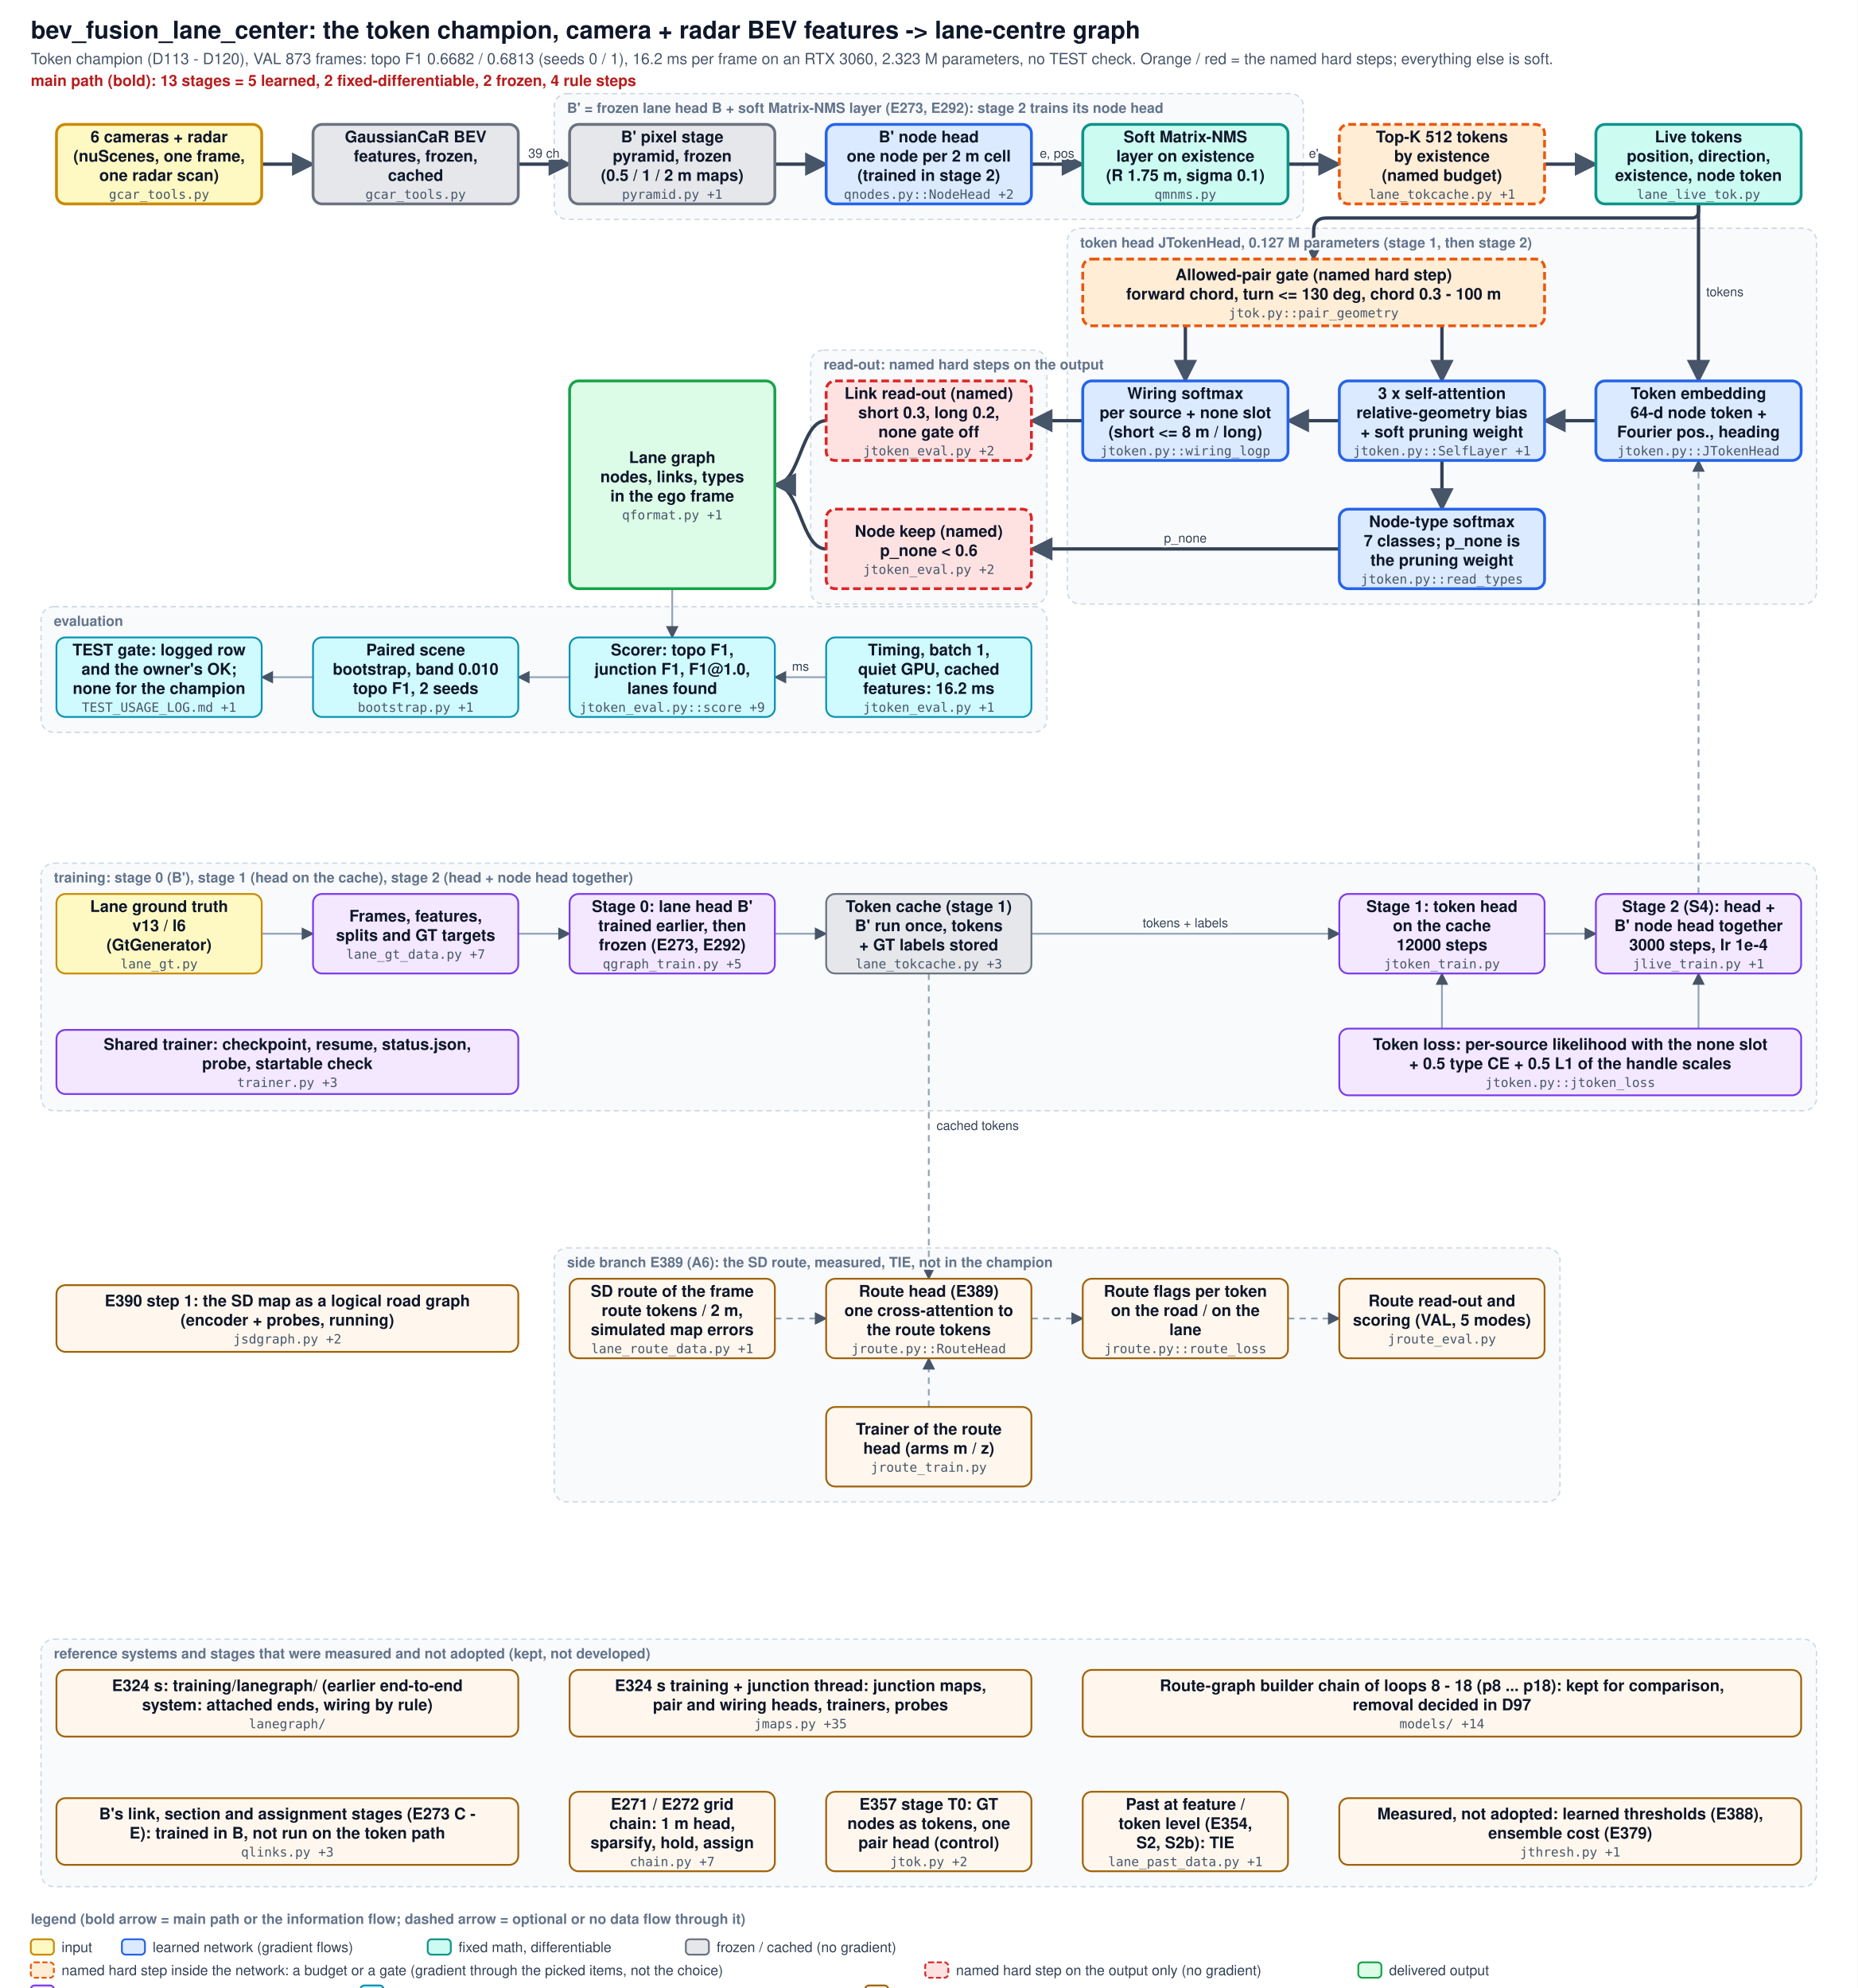
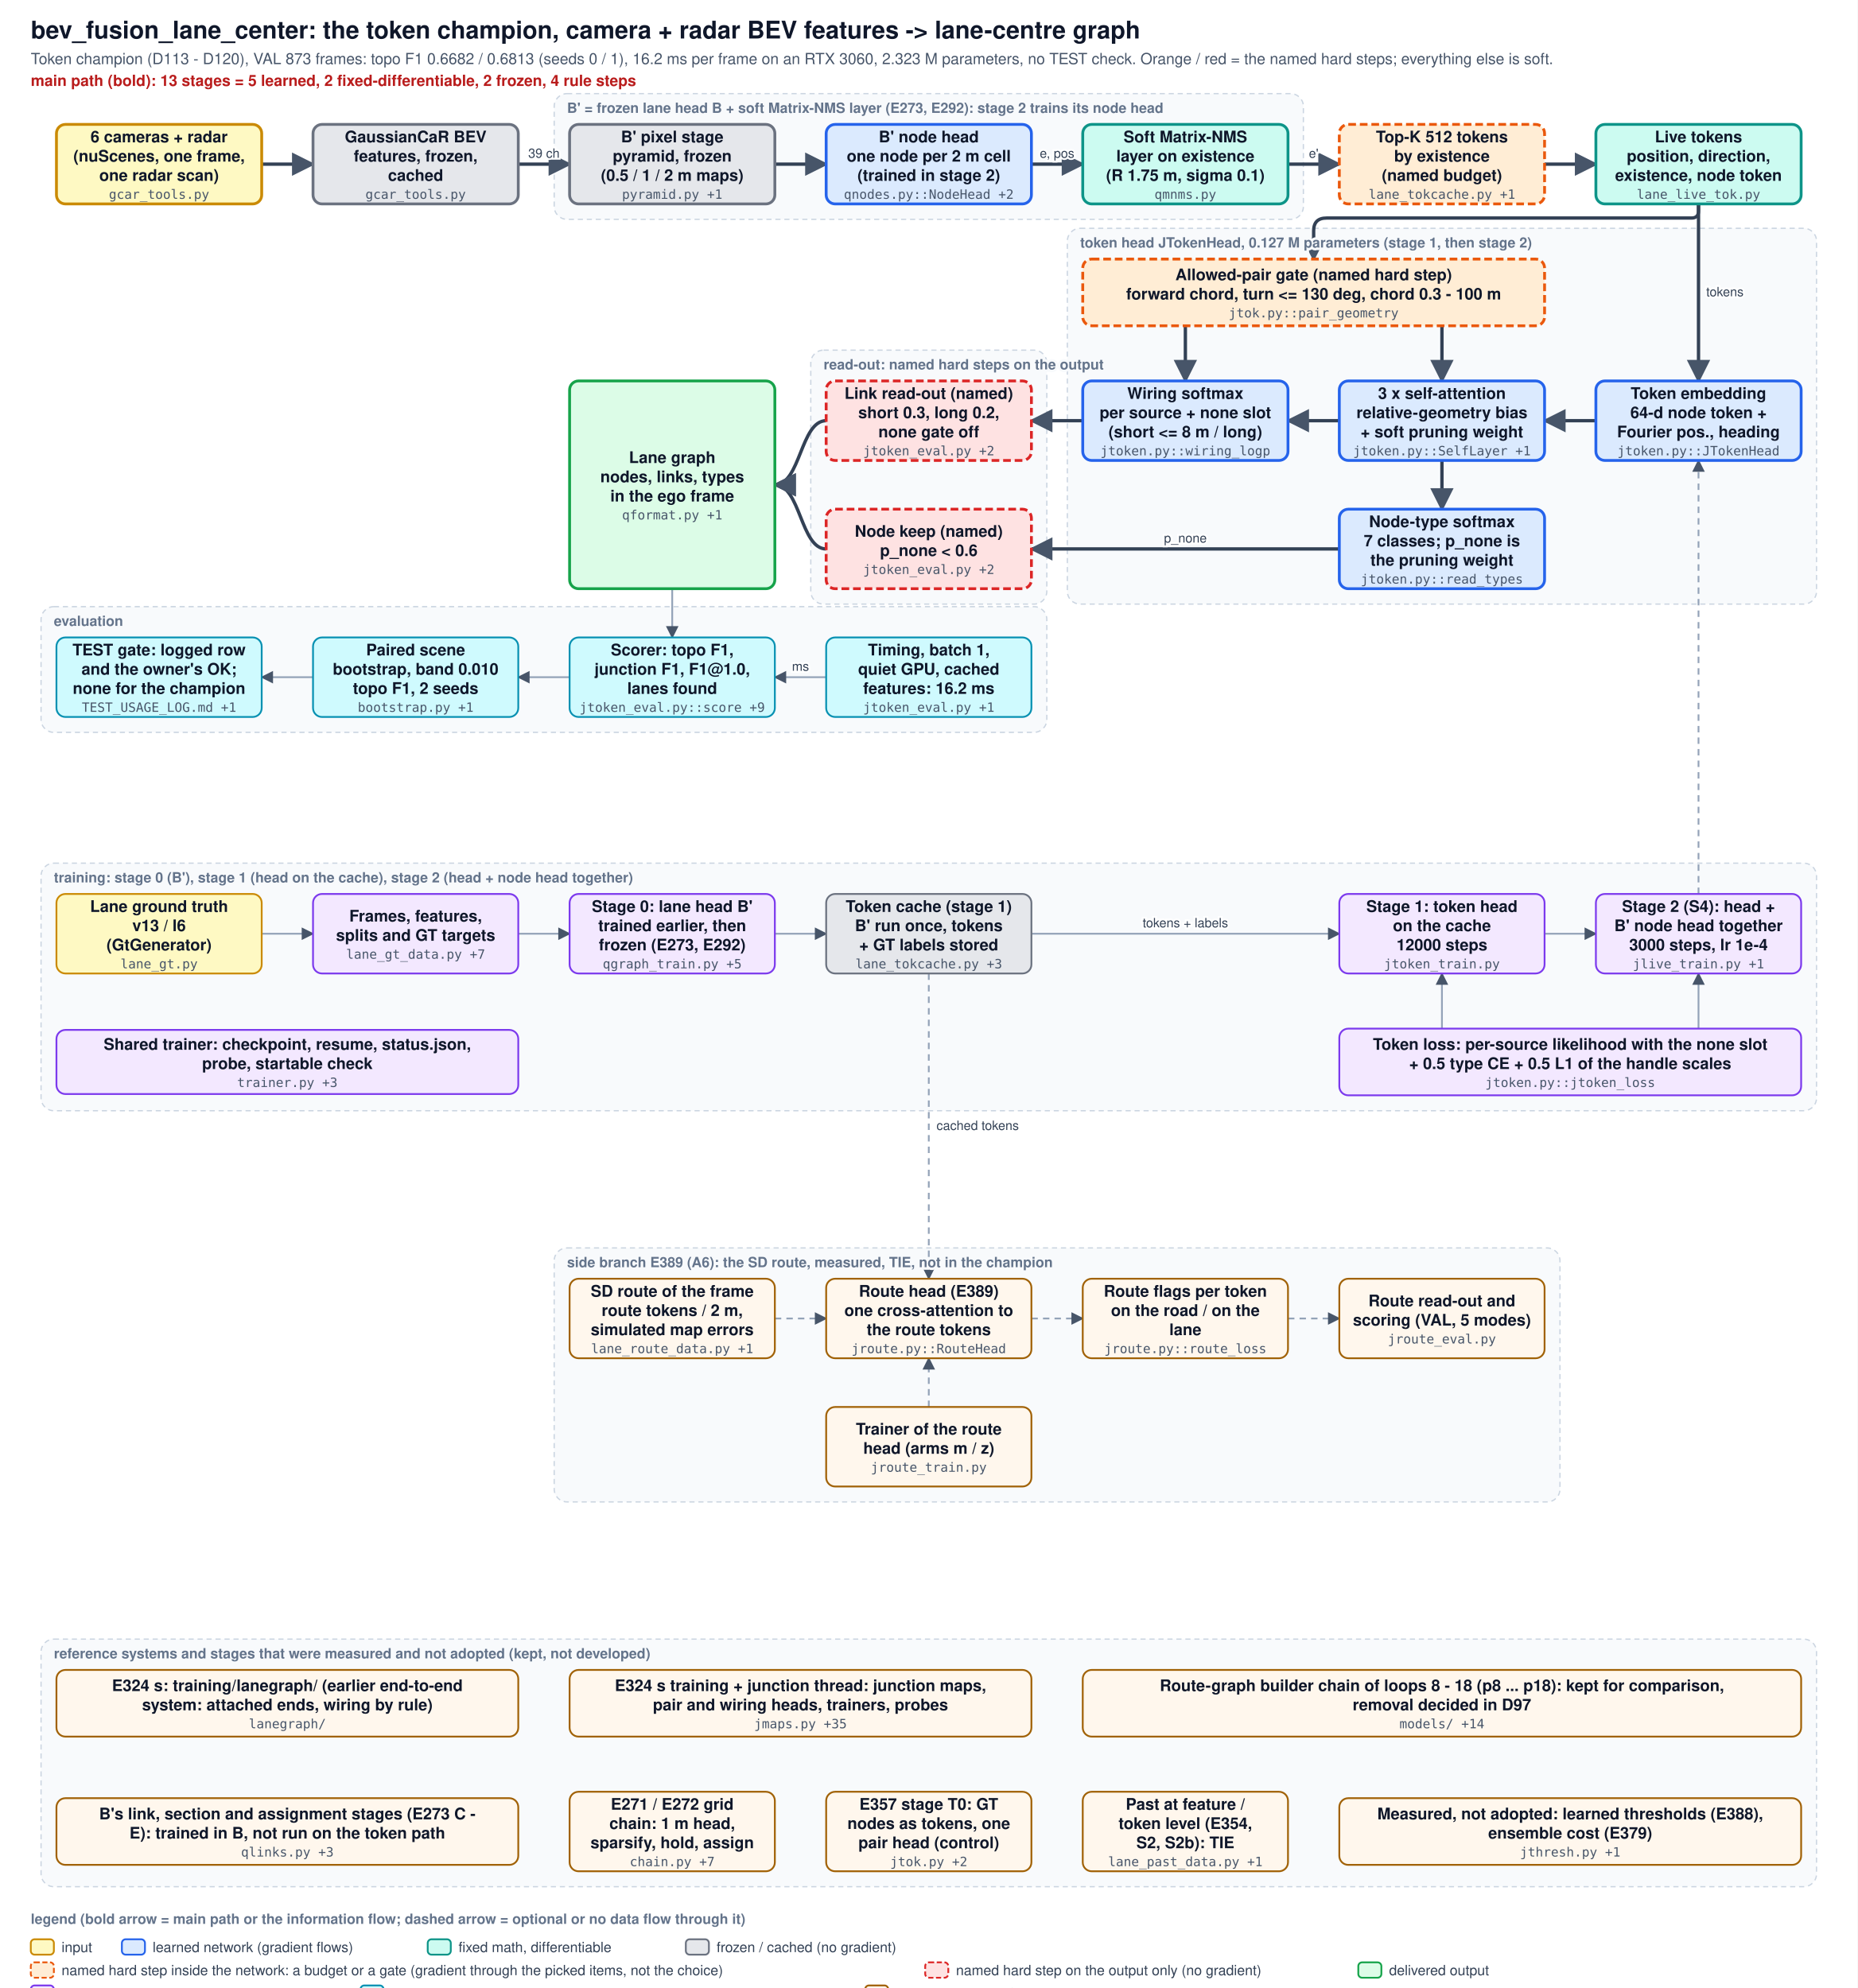
<svg xmlns="http://www.w3.org/2000/svg" viewBox="0 0 1448 1550" width="1448" height="1550" font-family="Segoe UI, Helvetica, Arial, sans-serif">
  <defs>
    <marker id="ah" viewBox="0 0 10 10" refX="9" refY="5" markerWidth="7" markerHeight="7" orient="auto-start-reverse">
      <path d="M0,0 L10,5 L0,10 z" fill="#475569" />
    </marker>
  </defs>
  <rect width="1448" height="1550" fill="#ffffff" />
  <text x="24" y="30" font-size="19" font-weight="700" fill="#0f172a">bev_fusion_lane_center: the token champion, camera + radar BEV features -&gt; lane-centre graph</text>
  <text x="24" y="50" font-size="12" fill="#475569">Token champion (D113 - D120), VAL 873 frames: topo F1 0.6682 / 0.6813 (seeds 0 / 1), 16.2 ms per frame on an RTX 3060, 2.323 M parameters, no TEST check. Orange / red = the named hard steps; everything else is soft.</text>
  <text x="24" y="67" font-size="12" font-weight="600" fill="#b91c1c">main path (bold): 13 stages = 5 learned, 2 fixed-differentiable, 2 frozen, 4 rule steps</text>
  <rect x="432.0" y="73.0" width="584.0" height="98.0" rx="10" fill="#f8fafc" stroke="#cbd5e1" stroke-dasharray="4 3" />
  <rect x="832.0" y="178.0" width="584.0" height="293.0" rx="10" fill="#f8fafc" stroke="#cbd5e1" stroke-dasharray="4 3" />
  <rect x="632.0" y="273.0" width="184.0" height="198.0" rx="10" fill="#f8fafc" stroke="#cbd5e1" stroke-dasharray="4 3" />
  <rect x="32.0" y="473.0" width="784.0" height="98.0" rx="10" fill="#f8fafc" stroke="#cbd5e1" stroke-dasharray="4 3" />
  <rect x="32.0" y="673.0" width="1384.0" height="193.0" rx="10" fill="#f8fafc" stroke="#cbd5e1" stroke-dasharray="4 3" />
  <rect x="432.0" y="973.0" width="784.0" height="198.0" rx="10" fill="#f8fafc" stroke="#cbd5e1" stroke-dasharray="4 3" />
  <rect x="32.0" y="1278.0" width="1384.0" height="193.0" rx="10" fill="#f8fafc" stroke="#cbd5e1" stroke-dasharray="4 3" />
  <path d="M204.0,128.0 C224.0,128.0 224.0,128.0 244.0,128.0" fill="none" stroke="#334155" stroke-width="2.6" marker-end="url(#ah)" />
  <path d="M404.0,128.0 C424.0,128.0 424.0,128.0 444.0,128.0" fill="none" stroke="#334155" stroke-width="2.6" marker-end="url(#ah)" />
  <path d="M604.0,128.0 C624.0,128.0 624.0,128.0 644.0,128.0" fill="none" stroke="#334155" stroke-width="2.6" marker-end="url(#ah)" />
  <path d="M804.0,128.0 C824.0,128.0 824.0,128.0 844.0,128.0" fill="none" stroke="#334155" stroke-width="2.6" marker-end="url(#ah)" />
  <path d="M1004.0,128.0 C1024.0,128.0 1024.0,128.0 1044.0,128.0" fill="none" stroke="#334155" stroke-width="2.6" marker-end="url(#ah)" />
  <path d="M1204.0,128.0 C1224.0,128.0 1224.0,128.0 1244.0,128.0" fill="none" stroke="#334155" stroke-width="2.6" marker-end="url(#ah)" />
  <path d="M1324.0,159.0 C1324.0,228.0 1324.0,228.0 1324.0,297.0" fill="none" stroke="#334155" stroke-width="2.6" marker-end="url(#ah)" />
  <path d="M1324.0,159.0 L1324.0,164.5 Q1324.0,170.0 1318.5,170.0 L1034.0,170.0 Q1024.0,170.0 1024.0,180.0 L1024.0,202.0" fill="none" stroke="#334155" stroke-width="2.6" marker-end="url(#ah)" />
  <path d="M1244.0,328.0 C1224.0,328.0 1224.0,328.0 1204.0,328.0" fill="none" stroke="#334155" stroke-width="2.6" marker-end="url(#ah)" />
  <path d="M1124.0,254.0 C1124.0,275.5 1124.0,275.5 1124.0,297.0" fill="none" stroke="#334155" stroke-width="2.6" marker-end="url(#ah)" />
  <path d="M924.0,254.0 C924.0,275.5 924.0,275.5 924.0,297.0" fill="none" stroke="#334155" stroke-width="2.6" marker-end="url(#ah)" />
  <path d="M1044.0,328.0 C1024.0,328.0 1024.0,328.0 1004.0,328.0" fill="none" stroke="#334155" stroke-width="2.6" marker-end="url(#ah)" />
  <path d="M1124.0,359.0 C1124.0,378.0 1124.0,378.0 1124.0,397.0" fill="none" stroke="#334155" stroke-width="2.6" marker-end="url(#ah)" />
  <path d="M844.0,328.0 C824.0,328.0 824.0,328.0 804.0,328.0" fill="none" stroke="#334155" stroke-width="2.6" marker-end="url(#ah)" />
  <path d="M1044.0,428.0 C924.0,428.0 924.0,428.0 804.0,428.0" fill="none" stroke="#334155" stroke-width="2.6" marker-end="url(#ah)" />
  <path d="M644.0,328.0 C624.0,328.0 624.0,378.0 604.0,378.0" fill="none" stroke="#334155" stroke-width="2.6" marker-end="url(#ah)" />
  <path d="M644.0,428.0 C624.0,428.0 624.0,378.0 604.0,378.0" fill="none" stroke="#334155" stroke-width="2.6" marker-end="url(#ah)" />
  <path d="M524.0,459.0 C524.0,478.0 524.0,478.0 524.0,497.0" fill="none" stroke="#94a3b8" stroke-width="1.4" marker-end="url(#ah)" />
  <path d="M444.0,528.0 C424.0,528.0 424.0,528.0 404.0,528.0" fill="none" stroke="#94a3b8" stroke-width="1.4" marker-end="url(#ah)" />
  <path d="M244.0,528.0 C224.0,528.0 224.0,528.0 204.0,528.0" fill="none" stroke="#94a3b8" stroke-width="1.4" marker-end="url(#ah)" />
  <path d="M644.0,528.0 C624.0,528.0 624.0,528.0 604.0,528.0" fill="none" stroke="#94a3b8" stroke-width="1.4" marker-end="url(#ah)" />
  <path d="M204.0,728.0 C224.0,728.0 224.0,728.0 244.0,728.0" fill="none" stroke="#94a3b8" stroke-width="1.4" marker-end="url(#ah)" />
  <path d="M404.0,728.0 C424.0,728.0 424.0,728.0 444.0,728.0" fill="none" stroke="#94a3b8" stroke-width="1.4" marker-end="url(#ah)" />
  <path d="M604.0,728.0 C624.0,728.0 624.0,728.0 644.0,728.0" fill="none" stroke="#94a3b8" stroke-width="1.4" marker-end="url(#ah)" />
  <path d="M804.0,728.0 C924.0,728.0 924.0,728.0 1044.0,728.0" fill="none" stroke="#94a3b8" stroke-width="1.4" marker-end="url(#ah)" />
  <path d="M1204.0,728.0 C1224.0,728.0 1224.0,728.0 1244.0,728.0" fill="none" stroke="#94a3b8" stroke-width="1.4" marker-end="url(#ah)" />
  <path d="M1124.0,802.0 C1124.0,780.5 1124.0,780.5 1124.0,759.0" fill="none" stroke="#94a3b8" stroke-width="1.4" marker-end="url(#ah)" />
  <path d="M1324.0,802.0 C1324.0,780.5 1324.0,780.5 1324.0,759.0" fill="none" stroke="#94a3b8" stroke-width="1.4" marker-end="url(#ah)" />
  <path d="M1324.0,697.0 C1324.0,528.0 1324.0,528.0 1324.0,359.0" fill="none" stroke="#94a3b8" stroke-width="1.4" stroke-dasharray="5 4" marker-end="url(#ah)" />
  <path d="M724.0,759.0 C724.0,878.0 724.0,878.0 724.0,997.0" fill="none" stroke="#94a3b8" stroke-width="1.4" stroke-dasharray="5 4" marker-end="url(#ah)" />
  <path d="M604.0,1028.0 C624.0,1028.0 624.0,1028.0 644.0,1028.0" fill="none" stroke="#94a3b8" stroke-width="1.4" stroke-dasharray="5 4" marker-end="url(#ah)" />
  <path d="M804.0,1028.0 C824.0,1028.0 824.0,1028.0 844.0,1028.0" fill="none" stroke="#94a3b8" stroke-width="1.4" stroke-dasharray="5 4" marker-end="url(#ah)" />
  <path d="M1004.0,1028.0 C1024.0,1028.0 1024.0,1028.0 1044.0,1028.0" fill="none" stroke="#94a3b8" stroke-width="1.4" stroke-dasharray="5 4" marker-end="url(#ah)" />
  <path d="M724.0,1097.0 C724.0,1078.0 724.0,1078.0 724.0,1059.0" fill="none" stroke="#94a3b8" stroke-width="1.4" stroke-dasharray="5 4" marker-end="url(#ah)" />
  <g>
    <rect x="44" y="97.0" width="160" height="62" rx="7" fill="#fef9c3" stroke="#ca8a04" stroke-width="2.2" />
    <text x="124.0" y="111.0" font-size="12.5" font-weight="600" text-anchor="middle" fill="#0f172a">6 cameras + radar</text>
    <text x="124.0" y="126.0" font-size="12.5" font-weight="600" text-anchor="middle" fill="#0f172a">(nuScenes, one frame,</text>
    <text x="124.0" y="141.0" font-size="12.5" font-weight="600" text-anchor="middle" fill="#0f172a">one radar scan)</text>
    <text x="124.0" y="155.0" font-size="10" text-anchor="middle" fill="#475569" font-family="Consolas, Menlo, monospace">gcar_tools.py</text>
  </g>
  <g>
    <rect x="244" y="97.0" width="160" height="62" rx="7" fill="#e5e7eb" stroke="#6b7280" stroke-width="2.2" />
    <text x="324.0" y="111.0" font-size="12.5" font-weight="600" text-anchor="middle" fill="#0f172a">GaussianCaR BEV</text>
    <text x="324.0" y="126.0" font-size="12.5" font-weight="600" text-anchor="middle" fill="#0f172a">features, frozen,</text>
    <text x="324.0" y="141.0" font-size="12.5" font-weight="600" text-anchor="middle" fill="#0f172a">cached</text>
    <text x="324.0" y="155.0" font-size="10" text-anchor="middle" fill="#475569" font-family="Consolas, Menlo, monospace">gcar_tools.py</text>
  </g>
  <g>
    <rect x="444" y="97.0" width="160" height="62" rx="7" fill="#e5e7eb" stroke="#6b7280" stroke-width="2.2" />
    <text x="524.0" y="111.0" font-size="12.5" font-weight="600" text-anchor="middle" fill="#0f172a">B' pixel stage</text>
    <text x="524.0" y="126.0" font-size="12.5" font-weight="600" text-anchor="middle" fill="#0f172a">pyramid, frozen</text>
    <text x="524.0" y="141.0" font-size="12.5" font-weight="600" text-anchor="middle" fill="#0f172a">(0.5 / 1 / 2 m maps)</text>
    <text x="524.0" y="155.0" font-size="10" text-anchor="middle" fill="#475569" font-family="Consolas, Menlo, monospace">pyramid.py +1</text>
  </g>
  <g>
    <rect x="644" y="97.0" width="160" height="62" rx="7" fill="#dbeafe" stroke="#2563eb" stroke-width="2.2" />
    <text x="724.0" y="111.0" font-size="12.5" font-weight="600" text-anchor="middle" fill="#0f172a">B' node head</text>
    <text x="724.0" y="126.0" font-size="12.5" font-weight="600" text-anchor="middle" fill="#0f172a">one node per 2 m cell</text>
    <text x="724.0" y="141.0" font-size="12.5" font-weight="600" text-anchor="middle" fill="#0f172a">(trained in stage 2)</text>
    <text x="724.0" y="155.0" font-size="10" text-anchor="middle" fill="#475569" font-family="Consolas, Menlo, monospace">qnodes.py::NodeHead +2</text>
  </g>
  <g>
    <rect x="844" y="97.0" width="160" height="62" rx="7" fill="#ccfbf1" stroke="#0d9488" stroke-width="2.2" />
    <text x="924.0" y="111.0" font-size="12.5" font-weight="600" text-anchor="middle" fill="#0f172a">Soft Matrix-NMS</text>
    <text x="924.0" y="126.0" font-size="12.5" font-weight="600" text-anchor="middle" fill="#0f172a">layer on existence</text>
    <text x="924.0" y="141.0" font-size="12.5" font-weight="600" text-anchor="middle" fill="#0f172a">(R 1.75 m, sigma 0.1)</text>
    <text x="924.0" y="155.0" font-size="10" text-anchor="middle" fill="#475569" font-family="Consolas, Menlo, monospace">qmnms.py</text>
  </g>
  <g>
    <rect x="1044" y="97.0" width="160" height="62" rx="7" fill="#ffedd5" stroke="#ea580c" stroke-width="2.2" stroke-dasharray="6 3" />
    <text x="1124.0" y="111.0" font-size="12.5" font-weight="600" text-anchor="middle" fill="#0f172a">Top-K 512 tokens</text>
    <text x="1124.0" y="126.0" font-size="12.5" font-weight="600" text-anchor="middle" fill="#0f172a">by existence</text>
    <text x="1124.0" y="141.0" font-size="12.5" font-weight="600" text-anchor="middle" fill="#0f172a">(named budget)</text>
    <text x="1124.0" y="155.0" font-size="10" text-anchor="middle" fill="#475569" font-family="Consolas, Menlo, monospace">lane_tokcache.py +1</text>
  </g>
  <g>
    <rect x="1244" y="97.0" width="160" height="62" rx="7" fill="#ccfbf1" stroke="#0d9488" stroke-width="2.2" />
    <text x="1324.0" y="111.0" font-size="12.5" font-weight="600" text-anchor="middle" fill="#0f172a">Live tokens</text>
    <text x="1324.0" y="126.0" font-size="12.5" font-weight="600" text-anchor="middle" fill="#0f172a">position, direction,</text>
    <text x="1324.0" y="141.0" font-size="12.5" font-weight="600" text-anchor="middle" fill="#0f172a">existence, node token</text>
    <text x="1324.0" y="155.0" font-size="10" text-anchor="middle" fill="#475569" font-family="Consolas, Menlo, monospace">lane_live_tok.py</text>
  </g>
  <g>
    <rect x="844" y="202.0" width="360" height="52" rx="7" fill="#ffedd5" stroke="#ea580c" stroke-width="2.2" stroke-dasharray="6 3" />
    <text x="1024.0" y="218.5" font-size="12.5" font-weight="600" text-anchor="middle" fill="#0f172a">Allowed-pair gate (named hard step)</text>
    <text x="1024.0" y="233.5" font-size="12.5" font-weight="600" text-anchor="middle" fill="#0f172a">forward chord, turn &lt;= 130 deg, chord 0.3 - 100 m</text>
    <text x="1024.0" y="247.5" font-size="10" text-anchor="middle" fill="#475569" font-family="Consolas, Menlo, monospace">jtok.py::pair_geometry</text>
  </g>
  <g>
    <rect x="1244" y="297.0" width="160" height="62" rx="7" fill="#dbeafe" stroke="#2563eb" stroke-width="2.2" />
    <text x="1324.0" y="311.0" font-size="12.5" font-weight="600" text-anchor="middle" fill="#0f172a">Token embedding</text>
    <text x="1324.0" y="326.0" font-size="12.5" font-weight="600" text-anchor="middle" fill="#0f172a">64-d node token +</text>
    <text x="1324.0" y="341.0" font-size="12.5" font-weight="600" text-anchor="middle" fill="#0f172a">Fourier pos., heading</text>
    <text x="1324.0" y="355.0" font-size="10" text-anchor="middle" fill="#475569" font-family="Consolas, Menlo, monospace">jtoken.py::JTokenHead</text>
  </g>
  <g>
    <rect x="1044" y="297.0" width="160" height="62" rx="7" fill="#dbeafe" stroke="#2563eb" stroke-width="2.2" />
    <text x="1124.0" y="311.0" font-size="12.5" font-weight="600" text-anchor="middle" fill="#0f172a">3 x self-attention</text>
    <text x="1124.0" y="326.0" font-size="12.5" font-weight="600" text-anchor="middle" fill="#0f172a">relative-geometry bias</text>
    <text x="1124.0" y="341.0" font-size="12.5" font-weight="600" text-anchor="middle" fill="#0f172a">+ soft pruning weight</text>
    <text x="1124.0" y="355.0" font-size="10" text-anchor="middle" fill="#475569" font-family="Consolas, Menlo, monospace">jtoken.py::SelfLayer +1</text>
  </g>
  <g>
    <rect x="844" y="297.0" width="160" height="62" rx="7" fill="#dbeafe" stroke="#2563eb" stroke-width="2.2" />
    <text x="924.0" y="311.0" font-size="12.5" font-weight="600" text-anchor="middle" fill="#0f172a">Wiring softmax</text>
    <text x="924.0" y="326.0" font-size="12.5" font-weight="600" text-anchor="middle" fill="#0f172a">per source + none slot</text>
    <text x="924.0" y="341.0" font-size="12.5" font-weight="600" text-anchor="middle" fill="#0f172a">(short &lt;= 8 m / long)</text>
    <text x="924.0" y="355.0" font-size="10" text-anchor="middle" fill="#475569" font-family="Consolas, Menlo, monospace">jtoken.py::wiring_logp</text>
  </g>
  <g>
    <rect x="1044" y="397.0" width="160" height="62" rx="7" fill="#dbeafe" stroke="#2563eb" stroke-width="2.2" />
    <text x="1124.0" y="411.0" font-size="12.5" font-weight="600" text-anchor="middle" fill="#0f172a">Node-type softmax</text>
    <text x="1124.0" y="426.0" font-size="12.5" font-weight="600" text-anchor="middle" fill="#0f172a">7 classes; p_none is</text>
    <text x="1124.0" y="441.0" font-size="12.5" font-weight="600" text-anchor="middle" fill="#0f172a">the pruning weight</text>
    <text x="1124.0" y="455.0" font-size="10" text-anchor="middle" fill="#475569" font-family="Consolas, Menlo, monospace">jtoken.py::read_types</text>
  </g>
  <g>
    <rect x="644" y="297.0" width="160" height="62" rx="7" fill="#fee2e2" stroke="#dc2626" stroke-width="2.2" stroke-dasharray="6 3" />
    <text x="724.0" y="311.0" font-size="12.5" font-weight="600" text-anchor="middle" fill="#0f172a">Link read-out (named)</text>
    <text x="724.0" y="326.0" font-size="12.5" font-weight="600" text-anchor="middle" fill="#0f172a">short 0.3, long 0.2,</text>
    <text x="724.0" y="341.0" font-size="12.5" font-weight="600" text-anchor="middle" fill="#0f172a">none gate off</text>
    <text x="724.0" y="355.0" font-size="10" text-anchor="middle" fill="#475569" font-family="Consolas, Menlo, monospace">jtoken_eval.py +2</text>
  </g>
  <g>
    <rect x="644" y="397.0" width="160" height="62" rx="7" fill="#fee2e2" stroke="#dc2626" stroke-width="2.2" stroke-dasharray="6 3" />
    <text x="724.0" y="418.5" font-size="12.5" font-weight="600" text-anchor="middle" fill="#0f172a">Node keep (named)</text>
    <text x="724.0" y="433.5" font-size="12.5" font-weight="600" text-anchor="middle" fill="#0f172a">p_none &lt; 0.6</text>
    <text x="724.0" y="447.5" font-size="10" text-anchor="middle" fill="#475569" font-family="Consolas, Menlo, monospace">jtoken_eval.py +2</text>
  </g>
  <g>
    <rect x="444" y="297.0" width="160" height="162" rx="7" fill="#dcfce7" stroke="#16a34a" stroke-width="2.2" />
    <text x="524.0" y="361.0" font-size="12.5" font-weight="600" text-anchor="middle" fill="#0f172a">Lane graph</text>
    <text x="524.0" y="376.0" font-size="12.5" font-weight="600" text-anchor="middle" fill="#0f172a">nodes, links, types</text>
    <text x="524.0" y="391.0" font-size="12.5" font-weight="600" text-anchor="middle" fill="#0f172a">in the ego frame</text>
    <text x="524.0" y="405.0" font-size="10" text-anchor="middle" fill="#475569" font-family="Consolas, Menlo, monospace">qformat.py +1</text>
  </g>
  <g>
    <rect x="44" y="497.0" width="160" height="62" rx="7" fill="#cffafe" stroke="#0891b2" stroke-width="1.4" />
    <text x="124.0" y="511.0" font-size="12.5" font-weight="600" text-anchor="middle" fill="#0f172a">TEST gate: logged row</text>
    <text x="124.0" y="526.0" font-size="12.5" font-weight="600" text-anchor="middle" fill="#0f172a">and the owner's OK;</text>
    <text x="124.0" y="541.0" font-size="12.5" font-weight="600" text-anchor="middle" fill="#0f172a">none for the champion</text>
    <text x="124.0" y="555.0" font-size="10" text-anchor="middle" fill="#475569" font-family="Consolas, Menlo, monospace">TEST_USAGE_LOG.md +1</text>
  </g>
  <g>
    <rect x="244" y="497.0" width="160" height="62" rx="7" fill="#cffafe" stroke="#0891b2" stroke-width="1.4" />
    <text x="324.0" y="511.0" font-size="12.5" font-weight="600" text-anchor="middle" fill="#0f172a">Paired scene</text>
    <text x="324.0" y="526.0" font-size="12.5" font-weight="600" text-anchor="middle" fill="#0f172a">bootstrap, band 0.010</text>
    <text x="324.0" y="541.0" font-size="12.5" font-weight="600" text-anchor="middle" fill="#0f172a">topo F1, 2 seeds</text>
    <text x="324.0" y="555.0" font-size="10" text-anchor="middle" fill="#475569" font-family="Consolas, Menlo, monospace">bootstrap.py +1</text>
  </g>
  <g>
    <rect x="444" y="497.0" width="160" height="62" rx="7" fill="#cffafe" stroke="#0891b2" stroke-width="1.4" />
    <text x="524.0" y="511.0" font-size="12.5" font-weight="600" text-anchor="middle" fill="#0f172a">Scorer: topo F1,</text>
    <text x="524.0" y="526.0" font-size="12.5" font-weight="600" text-anchor="middle" fill="#0f172a">junction F1, F1@1.0,</text>
    <text x="524.0" y="541.0" font-size="12.5" font-weight="600" text-anchor="middle" fill="#0f172a">lanes found</text>
    <text x="524.0" y="555.0" font-size="10" text-anchor="middle" fill="#475569" font-family="Consolas, Menlo, monospace">jtoken_eval.py::score +9</text>
  </g>
  <g>
    <rect x="644" y="497.0" width="160" height="62" rx="7" fill="#cffafe" stroke="#0891b2" stroke-width="1.4" />
    <text x="724.0" y="511.0" font-size="12.5" font-weight="600" text-anchor="middle" fill="#0f172a">Timing, batch 1,</text>
    <text x="724.0" y="526.0" font-size="12.5" font-weight="600" text-anchor="middle" fill="#0f172a">quiet GPU, cached</text>
    <text x="724.0" y="541.0" font-size="12.5" font-weight="600" text-anchor="middle" fill="#0f172a">features: 16.2 ms</text>
    <text x="724.0" y="555.0" font-size="10" text-anchor="middle" fill="#475569" font-family="Consolas, Menlo, monospace">jtoken_eval.py +1</text>
  </g>
  <g>
    <rect x="44" y="697.0" width="160" height="62" rx="7" fill="#fef9c3" stroke="#ca8a04" stroke-width="1.4" />
    <text x="124.0" y="711.0" font-size="12.5" font-weight="600" text-anchor="middle" fill="#0f172a">Lane ground truth</text>
    <text x="124.0" y="726.0" font-size="12.5" font-weight="600" text-anchor="middle" fill="#0f172a">v13 / l6</text>
    <text x="124.0" y="741.0" font-size="12.5" font-weight="600" text-anchor="middle" fill="#0f172a">(GtGenerator)</text>
    <text x="124.0" y="755.0" font-size="10" text-anchor="middle" fill="#475569" font-family="Consolas, Menlo, monospace">lane_gt.py</text>
  </g>
  <g>
    <rect x="244" y="697.0" width="160" height="62" rx="7" fill="#f3e8ff" stroke="#7c3aed" stroke-width="1.4" />
    <text x="324.0" y="718.5" font-size="12.5" font-weight="600" text-anchor="middle" fill="#0f172a">Frames, features,</text>
    <text x="324.0" y="733.5" font-size="12.5" font-weight="600" text-anchor="middle" fill="#0f172a">splits and GT targets</text>
    <text x="324.0" y="747.5" font-size="10" text-anchor="middle" fill="#475569" font-family="Consolas, Menlo, monospace">lane_gt_data.py +7</text>
  </g>
  <g>
    <rect x="444" y="697.0" width="160" height="62" rx="7" fill="#f3e8ff" stroke="#7c3aed" stroke-width="1.4" />
    <text x="524.0" y="711.0" font-size="12.5" font-weight="600" text-anchor="middle" fill="#0f172a">Stage 0: lane head B'</text>
    <text x="524.0" y="726.0" font-size="12.5" font-weight="600" text-anchor="middle" fill="#0f172a">trained earlier, then</text>
    <text x="524.0" y="741.0" font-size="12.5" font-weight="600" text-anchor="middle" fill="#0f172a">frozen (E273, E292)</text>
    <text x="524.0" y="755.0" font-size="10" text-anchor="middle" fill="#475569" font-family="Consolas, Menlo, monospace">qgraph_train.py +5</text>
  </g>
  <g>
    <rect x="644" y="697.0" width="160" height="62" rx="7" fill="#e5e7eb" stroke="#6b7280" stroke-width="1.4" />
    <text x="724.0" y="711.0" font-size="12.5" font-weight="600" text-anchor="middle" fill="#0f172a">Token cache (stage 1)</text>
    <text x="724.0" y="726.0" font-size="12.5" font-weight="600" text-anchor="middle" fill="#0f172a">B' run once, tokens</text>
    <text x="724.0" y="741.0" font-size="12.5" font-weight="600" text-anchor="middle" fill="#0f172a">+ GT labels stored</text>
    <text x="724.0" y="755.0" font-size="10" text-anchor="middle" fill="#475569" font-family="Consolas, Menlo, monospace">lane_tokcache.py +3</text>
  </g>
  <g>
    <rect x="1044" y="697.0" width="160" height="62" rx="7" fill="#f3e8ff" stroke="#7c3aed" stroke-width="1.4" />
    <text x="1124.0" y="711.0" font-size="12.5" font-weight="600" text-anchor="middle" fill="#0f172a">Stage 1: token head</text>
    <text x="1124.0" y="726.0" font-size="12.5" font-weight="600" text-anchor="middle" fill="#0f172a">on the cache</text>
    <text x="1124.0" y="741.0" font-size="12.5" font-weight="600" text-anchor="middle" fill="#0f172a">12000 steps</text>
    <text x="1124.0" y="755.0" font-size="10" text-anchor="middle" fill="#475569" font-family="Consolas, Menlo, monospace">jtoken_train.py</text>
  </g>
  <g>
    <rect x="1244" y="697.0" width="160" height="62" rx="7" fill="#f3e8ff" stroke="#7c3aed" stroke-width="1.4" />
    <text x="1324.0" y="711.0" font-size="12.5" font-weight="600" text-anchor="middle" fill="#0f172a">Stage 2 (S4): head +</text>
    <text x="1324.0" y="726.0" font-size="12.5" font-weight="600" text-anchor="middle" fill="#0f172a">B' node head together</text>
    <text x="1324.0" y="741.0" font-size="12.5" font-weight="600" text-anchor="middle" fill="#0f172a">3000 steps, lr 1e-4</text>
    <text x="1324.0" y="755.0" font-size="10" text-anchor="middle" fill="#475569" font-family="Consolas, Menlo, monospace">jlive_train.py +1</text>
  </g>
  <g>
    <rect x="44" y="803.0" width="360" height="50" rx="7" fill="#f3e8ff" stroke="#7c3aed" stroke-width="1.4" />
    <text x="224.0" y="818.5" font-size="12.5" font-weight="600" text-anchor="middle" fill="#0f172a">Shared trainer: checkpoint, resume, status.json,</text>
    <text x="224.0" y="833.5" font-size="12.5" font-weight="600" text-anchor="middle" fill="#0f172a">probe, startable check</text>
    <text x="224.0" y="847.5" font-size="10" text-anchor="middle" fill="#475569" font-family="Consolas, Menlo, monospace">trainer.py +3</text>
  </g>
  <g>
    <rect x="1044" y="802.0" width="360" height="52" rx="7" fill="#f3e8ff" stroke="#7c3aed" stroke-width="1.4" />
    <text x="1224.0" y="818.5" font-size="12.5" font-weight="600" text-anchor="middle" fill="#0f172a">Token loss: per-source likelihood with the none slot</text>
    <text x="1224.0" y="833.5" font-size="12.5" font-weight="600" text-anchor="middle" fill="#0f172a">+ 0.5 type CE + 0.5 L1 of the handle scales</text>
    <text x="1224.0" y="847.5" font-size="10" text-anchor="middle" fill="#475569" font-family="Consolas, Menlo, monospace">jtoken.py::jtoken_loss</text>
  </g>
  <g>
    <rect x="444" y="997.0" width="160" height="62" rx="7" fill="#fff7ed" stroke="#a16207" stroke-width="1.4" />
    <text x="524.0" y="1011.0" font-size="12.5" font-weight="600" text-anchor="middle" fill="#0f172a">SD route of the frame</text>
    <text x="524.0" y="1026.0" font-size="12.5" font-weight="600" text-anchor="middle" fill="#0f172a">route tokens / 2 m,</text>
    <text x="524.0" y="1041.0" font-size="12.5" font-weight="600" text-anchor="middle" fill="#0f172a">simulated map errors</text>
    <text x="524.0" y="1055.0" font-size="10" text-anchor="middle" fill="#475569" font-family="Consolas, Menlo, monospace">lane_route_data.py +1</text>
  </g>
  <g>
    <rect x="644" y="997.0" width="160" height="62" rx="7" fill="#fff7ed" stroke="#a16207" stroke-width="1.4" />
    <text x="724.0" y="1011.0" font-size="12.5" font-weight="600" text-anchor="middle" fill="#0f172a">Route head (E389)</text>
    <text x="724.0" y="1026.0" font-size="12.5" font-weight="600" text-anchor="middle" fill="#0f172a">one cross-attention to</text>
    <text x="724.0" y="1041.0" font-size="12.5" font-weight="600" text-anchor="middle" fill="#0f172a">the route tokens</text>
    <text x="724.0" y="1055.0" font-size="10" text-anchor="middle" fill="#475569" font-family="Consolas, Menlo, monospace">jroute.py::RouteHead</text>
  </g>
  <g>
    <rect x="844" y="997.0" width="160" height="62" rx="7" fill="#fff7ed" stroke="#a16207" stroke-width="1.4" />
    <text x="924.0" y="1011.0" font-size="12.5" font-weight="600" text-anchor="middle" fill="#0f172a">Route flags per token</text>
    <text x="924.0" y="1026.0" font-size="12.5" font-weight="600" text-anchor="middle" fill="#0f172a">on the road / on the</text>
    <text x="924.0" y="1041.0" font-size="12.5" font-weight="600" text-anchor="middle" fill="#0f172a">lane</text>
    <text x="924.0" y="1055.0" font-size="10" text-anchor="middle" fill="#475569" font-family="Consolas, Menlo, monospace">jroute.py::route_loss</text>
  </g>
  <g>
    <rect x="1044" y="997.0" width="160" height="62" rx="7" fill="#fff7ed" stroke="#a16207" stroke-width="1.4" />
    <text x="1124.0" y="1018.5" font-size="12.5" font-weight="600" text-anchor="middle" fill="#0f172a">Route read-out and</text>
    <text x="1124.0" y="1033.5" font-size="12.5" font-weight="600" text-anchor="middle" fill="#0f172a">scoring (VAL, 5 modes)</text>
    <text x="1124.0" y="1047.5" font-size="10" text-anchor="middle" fill="#475569" font-family="Consolas, Menlo, monospace">jroute_eval.py</text>
  </g>
  <g>
    <rect x="644" y="1097.0" width="160" height="62" rx="7" fill="#fff7ed" stroke="#a16207" stroke-width="1.4" />
    <text x="724.0" y="1118.5" font-size="12.5" font-weight="600" text-anchor="middle" fill="#0f172a">Trainer of the route</text>
    <text x="724.0" y="1133.5" font-size="12.5" font-weight="600" text-anchor="middle" fill="#0f172a">head (arms m / z)</text>
    <text x="724.0" y="1147.5" font-size="10" text-anchor="middle" fill="#475569" font-family="Consolas, Menlo, monospace">jroute_train.py</text>
  </g>
  <g>
-     <rect x="44" y="1002.0" width="360" height="52" rx="7" fill="#fff7ed" stroke="#a16207" stroke-width="1.4" />
-     <text x="224.0" y="1018.5" font-size="12.5" font-weight="600" text-anchor="middle" fill="#0f172a">E390 step 1: the SD map as a logical road graph</text>
-     <text x="224.0" y="1033.5" font-size="12.5" font-weight="600" text-anchor="middle" fill="#0f172a">(encoder + probes, running)</text>
-     <text x="224.0" y="1047.5" font-size="10" text-anchor="middle" fill="#475569" font-family="Consolas, Menlo, monospace">jsdgraph.py +2</text>
-   </g>
-   <g>
    <rect x="44" y="1302.0" width="360" height="52" rx="7" fill="#fff7ed" stroke="#a16207" stroke-width="1.4" />
    <text x="224.0" y="1318.5" font-size="12.5" font-weight="600" text-anchor="middle" fill="#0f172a">E324 s: training/lanegraph/ (earlier end-to-end</text>
    <text x="224.0" y="1333.5" font-size="12.5" font-weight="600" text-anchor="middle" fill="#0f172a">system: attached ends, wiring by rule)</text>
    <text x="224.0" y="1347.5" font-size="10" text-anchor="middle" fill="#475569" font-family="Consolas, Menlo, monospace">lanegraph/</text>
  </g>
  <g>
    <rect x="444" y="1302.0" width="360" height="52" rx="7" fill="#fff7ed" stroke="#a16207" stroke-width="1.4" />
    <text x="624.0" y="1318.5" font-size="12.5" font-weight="600" text-anchor="middle" fill="#0f172a">E324 s training + junction thread: junction maps,</text>
    <text x="624.0" y="1333.5" font-size="12.5" font-weight="600" text-anchor="middle" fill="#0f172a">pair and wiring heads, trainers, probes</text>
    <text x="624.0" y="1347.5" font-size="10" text-anchor="middle" fill="#475569" font-family="Consolas, Menlo, monospace">jmaps.py +35</text>
  </g>
  <g>
    <rect x="844" y="1302.0" width="560" height="52" rx="7" fill="#fff7ed" stroke="#a16207" stroke-width="1.4" />
    <text x="1124.0" y="1318.5" font-size="12.5" font-weight="600" text-anchor="middle" fill="#0f172a">Route-graph builder chain of loops 8 - 18 (p8 ... p18): kept for comparison,</text>
    <text x="1124.0" y="1333.5" font-size="12.5" font-weight="600" text-anchor="middle" fill="#0f172a">removal decided in D97</text>
    <text x="1124.0" y="1347.5" font-size="10" text-anchor="middle" fill="#475569" font-family="Consolas, Menlo, monospace">models/ +14</text>
  </g>
  <g>
    <rect x="44" y="1402.0" width="360" height="52" rx="7" fill="#fff7ed" stroke="#a16207" stroke-width="1.4" />
    <text x="224.0" y="1418.5" font-size="12.5" font-weight="600" text-anchor="middle" fill="#0f172a">B's link, section and assignment stages (E273 C -</text>
    <text x="224.0" y="1433.5" font-size="12.5" font-weight="600" text-anchor="middle" fill="#0f172a">E): trained in B, not run on the token path</text>
    <text x="224.0" y="1447.5" font-size="10" text-anchor="middle" fill="#475569" font-family="Consolas, Menlo, monospace">qlinks.py +3</text>
  </g>
  <g>
    <rect x="444" y="1397.0" width="160" height="62" rx="7" fill="#fff7ed" stroke="#a16207" stroke-width="1.4" />
    <text x="524.0" y="1411.0" font-size="12.5" font-weight="600" text-anchor="middle" fill="#0f172a">E271 / E272 grid</text>
    <text x="524.0" y="1426.0" font-size="12.5" font-weight="600" text-anchor="middle" fill="#0f172a">chain: 1 m head,</text>
    <text x="524.0" y="1441.0" font-size="12.5" font-weight="600" text-anchor="middle" fill="#0f172a">sparsify, hold, assign</text>
    <text x="524.0" y="1455.0" font-size="10" text-anchor="middle" fill="#475569" font-family="Consolas, Menlo, monospace">chain.py +7</text>
  </g>
  <g>
    <rect x="644" y="1397.0" width="160" height="62" rx="7" fill="#fff7ed" stroke="#a16207" stroke-width="1.4" />
    <text x="724.0" y="1411.0" font-size="12.5" font-weight="600" text-anchor="middle" fill="#0f172a">E357 stage T0: GT</text>
    <text x="724.0" y="1426.0" font-size="12.5" font-weight="600" text-anchor="middle" fill="#0f172a">nodes as tokens, one</text>
    <text x="724.0" y="1441.0" font-size="12.5" font-weight="600" text-anchor="middle" fill="#0f172a">pair head (control)</text>
    <text x="724.0" y="1455.0" font-size="10" text-anchor="middle" fill="#475569" font-family="Consolas, Menlo, monospace">jtok.py +2</text>
  </g>
  <g>
    <rect x="844" y="1397.0" width="160" height="62" rx="7" fill="#fff7ed" stroke="#a16207" stroke-width="1.4" />
    <text x="924.0" y="1411.0" font-size="12.5" font-weight="600" text-anchor="middle" fill="#0f172a">Past at feature /</text>
    <text x="924.0" y="1426.0" font-size="12.5" font-weight="600" text-anchor="middle" fill="#0f172a">token level (E354,</text>
    <text x="924.0" y="1441.0" font-size="12.5" font-weight="600" text-anchor="middle" fill="#0f172a">S2, S2b): TIE</text>
    <text x="924.0" y="1455.0" font-size="10" text-anchor="middle" fill="#475569" font-family="Consolas, Menlo, monospace">lane_past_data.py +1</text>
  </g>
  <g>
    <rect x="1044" y="1402.0" width="360" height="52" rx="7" fill="#fff7ed" stroke="#a16207" stroke-width="1.4" />
    <text x="1224.0" y="1418.5" font-size="12.5" font-weight="600" text-anchor="middle" fill="#0f172a">Measured, not adopted: learned thresholds (E388),</text>
    <text x="1224.0" y="1433.5" font-size="12.5" font-weight="600" text-anchor="middle" fill="#0f172a">ensemble cost (E379)</text>
    <text x="1224.0" y="1447.5" font-size="10" text-anchor="middle" fill="#475569" font-family="Consolas, Menlo, monospace">jthresh.py +1</text>
  </g>
  <text x="442.0" y="88.0" font-size="11" font-weight="600" fill="#64748b" stroke="#f8fafc" stroke-width="4" paint-order="stroke">B' = frozen lane head B + soft Matrix-NMS layer (E273, E292): stage 2 trains its node head</text>
  <text x="842.0" y="193.0" font-size="11" font-weight="600" fill="#64748b" stroke="#f8fafc" stroke-width="4" paint-order="stroke">token head JTokenHead, 0.127 M parameters (stage 1, then stage 2)</text>
  <text x="642.0" y="288.0" font-size="11" font-weight="600" fill="#64748b" stroke="#f8fafc" stroke-width="4" paint-order="stroke">read-out: named hard steps on the output</text>
  <text x="42.0" y="488.0" font-size="11" font-weight="600" fill="#64748b" stroke="#f8fafc" stroke-width="4" paint-order="stroke">evaluation</text>
  <text x="42.0" y="688.0" font-size="11" font-weight="600" fill="#64748b" stroke="#f8fafc" stroke-width="4" paint-order="stroke">training: stage 0 (B'), stage 1 (head on the cache), stage 2 (head + node head together)</text>
  <text x="442.0" y="988.0" font-size="11" font-weight="600" fill="#64748b" stroke="#f8fafc" stroke-width="4" paint-order="stroke">side branch E389 (A6): the SD route, measured, TIE, not in the champion</text>
  <text x="42.0" y="1293.0" font-size="11" font-weight="600" fill="#64748b" stroke="#f8fafc" stroke-width="4" paint-order="stroke">reference systems and stages that were measured and not adopted (kept, not developed)</text>
  <text x="424.0" y="123.0" font-size="10" text-anchor="middle" fill="#334155" stroke="#ffffff" stroke-width="3" paint-order="stroke">39 ch</text>
  <text x="824.0" y="123.0" font-size="10" text-anchor="middle" fill="#334155" stroke="#ffffff" stroke-width="3" paint-order="stroke">e, pos</text>
  <text x="1024.0" y="123.0" font-size="10" text-anchor="middle" fill="#334155" stroke="#ffffff" stroke-width="3" paint-order="stroke">e'</text>
  <text x="1330.0" y="231.0" font-size="10" text-anchor="start" fill="#334155" stroke="#ffffff" stroke-width="3" paint-order="stroke">tokens</text>
  <text x="924.0" y="423.0" font-size="10" text-anchor="middle" fill="#334155" stroke="#ffffff" stroke-width="3" paint-order="stroke">p_none</text>
  <text x="624.0" y="523.0" font-size="10" text-anchor="middle" fill="#334155" stroke="#ffffff" stroke-width="3" paint-order="stroke">ms</text>
  <text x="924.0" y="723.0" font-size="10" text-anchor="middle" fill="#334155" stroke="#ffffff" stroke-width="3" paint-order="stroke">tokens + labels</text>
  <text x="730.0" y="881.0" font-size="10" text-anchor="start" fill="#334155" stroke="#ffffff" stroke-width="3" paint-order="stroke">cached tokens</text>
  <text x="24" y="1500" font-size="11" font-weight="600" fill="#64748b">legend (bold arrow = main path or the information flow; dashed arrow = optional or no data flow through it)</text>
  <rect x="24" y="1512" width="18" height="12" rx="3" fill="#fef9c3" stroke="#ca8a04" stroke-width="1.4" />
  <text x="48" y="1522" font-size="11" fill="#334155">input</text>
  <rect x="95.0" y="1512" width="18" height="12" rx="3" fill="#dbeafe" stroke="#2563eb" stroke-width="1.4" />
  <text x="119.0" y="1522" font-size="11" fill="#334155">learned network (gradient flows)</text>
  <rect x="333.4" y="1512" width="18" height="12" rx="3" fill="#ccfbf1" stroke="#0d9488" stroke-width="1.4" />
  <text x="357.4" y="1522" font-size="11" fill="#334155">fixed math, differentiable</text>
  <rect x="534.6" y="1512" width="18" height="12" rx="3" fill="#e5e7eb" stroke="#6b7280" stroke-width="1.4" />
  <text x="558.6" y="1522" font-size="11" fill="#334155">frozen / cached (no gradient)</text>
  <rect x="24" y="1530" width="18" height="12" rx="3" fill="#ffedd5" stroke="#ea580c" stroke-width="1.4" stroke-dasharray="4 2" />
  <text x="48" y="1540" font-size="11" fill="#334155">named hard step inside the network: a budget or a gate (gradient through the picked items, not the choice)</text>
  <rect x="721.2" y="1530" width="18" height="12" rx="3" fill="#fee2e2" stroke="#dc2626" stroke-width="1.4" stroke-dasharray="4 2" />
  <text x="745.2" y="1540" font-size="11" fill="#334155">named hard step on the output only (no gradient)</text>
  <rect x="1058.8" y="1530" width="18" height="12" rx="3" fill="#dcfce7" stroke="#16a34a" stroke-width="1.4" />
  <text x="1082.8" y="1540" font-size="11" fill="#334155">delivered output</text>
  <rect x="24" y="1548" width="18" height="12" rx="3" fill="#f3e8ff" stroke="#7c3aed" stroke-width="1.4" />
  <text x="48" y="1558" font-size="11" fill="#334155">training only (data, loss, trainer)</text>
  <rect x="281.0" y="1548" width="18" height="12" rx="3" fill="#cffafe" stroke="#0891b2" stroke-width="1.4" />
  <text x="305.0" y="1558" font-size="11" fill="#334155">evaluation (numbers and gates, not in the delivered path)</text>
  <rect x="674.4" y="1548" width="18" height="12" rx="3" fill="#fff7ed" stroke="#a16207" stroke-width="1.4" />
  <text x="698.4" y="1558" font-size="11" fill="#334155">measured or kept for comparison, not in the champion</text>
</svg>
